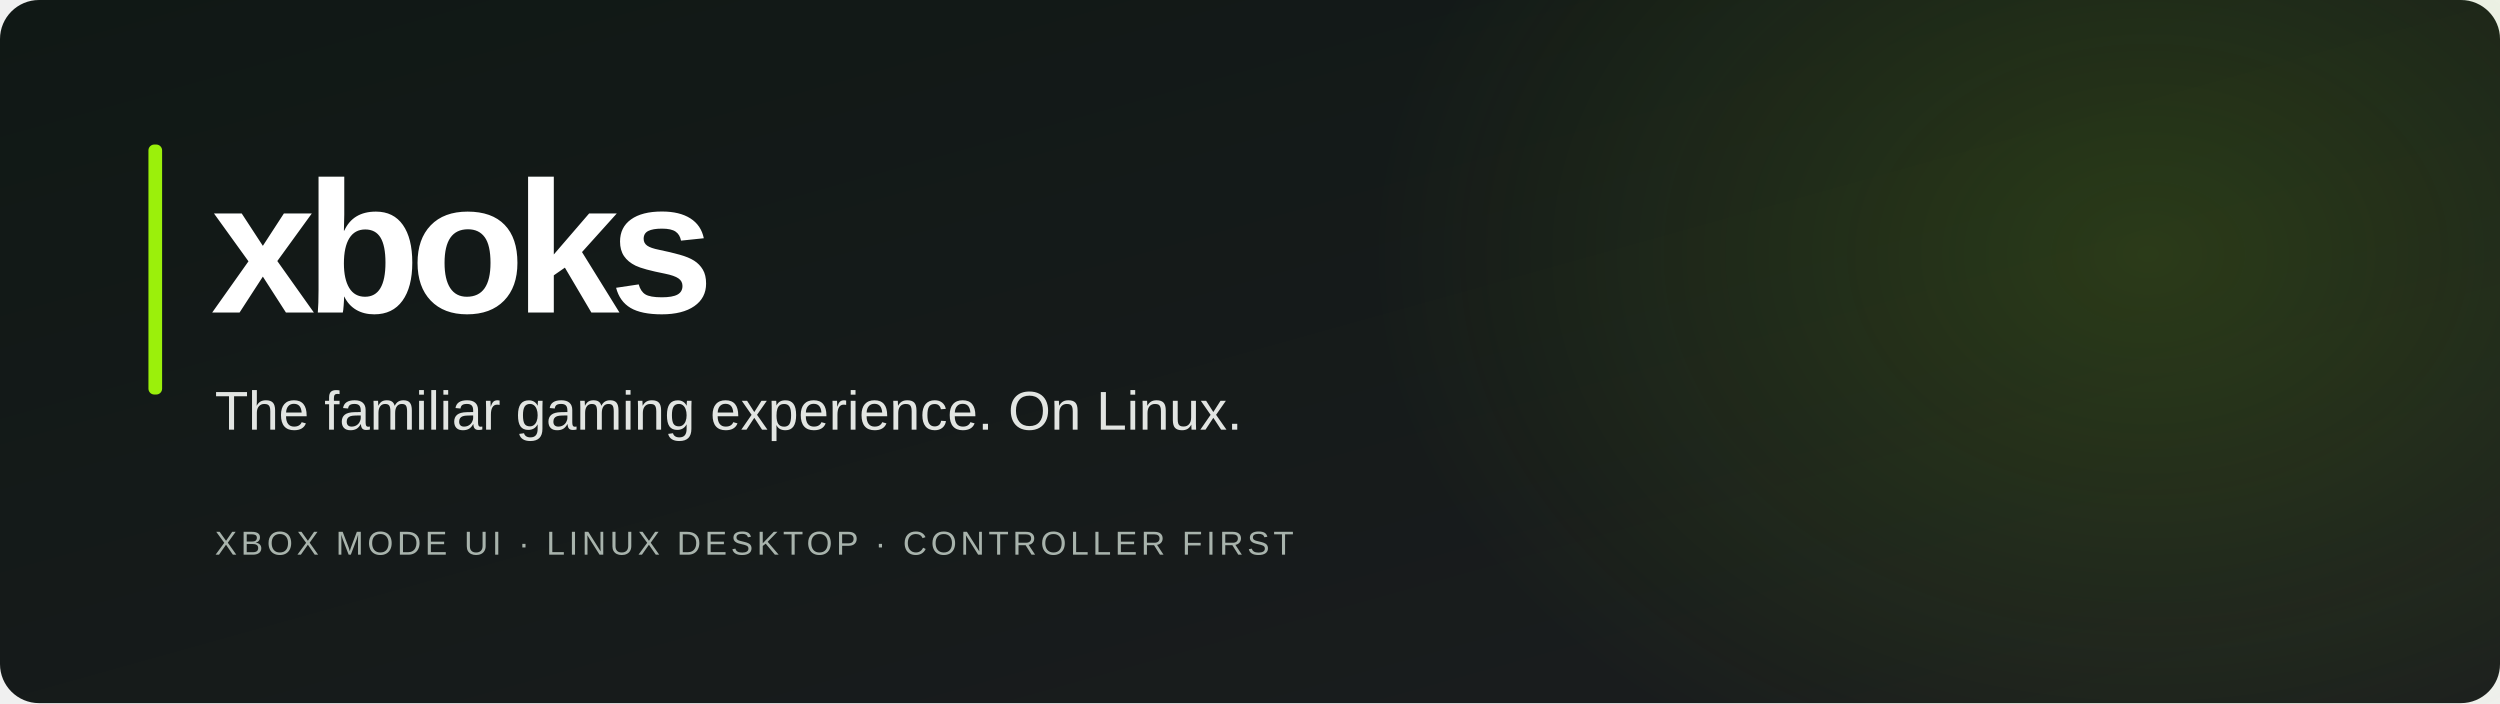
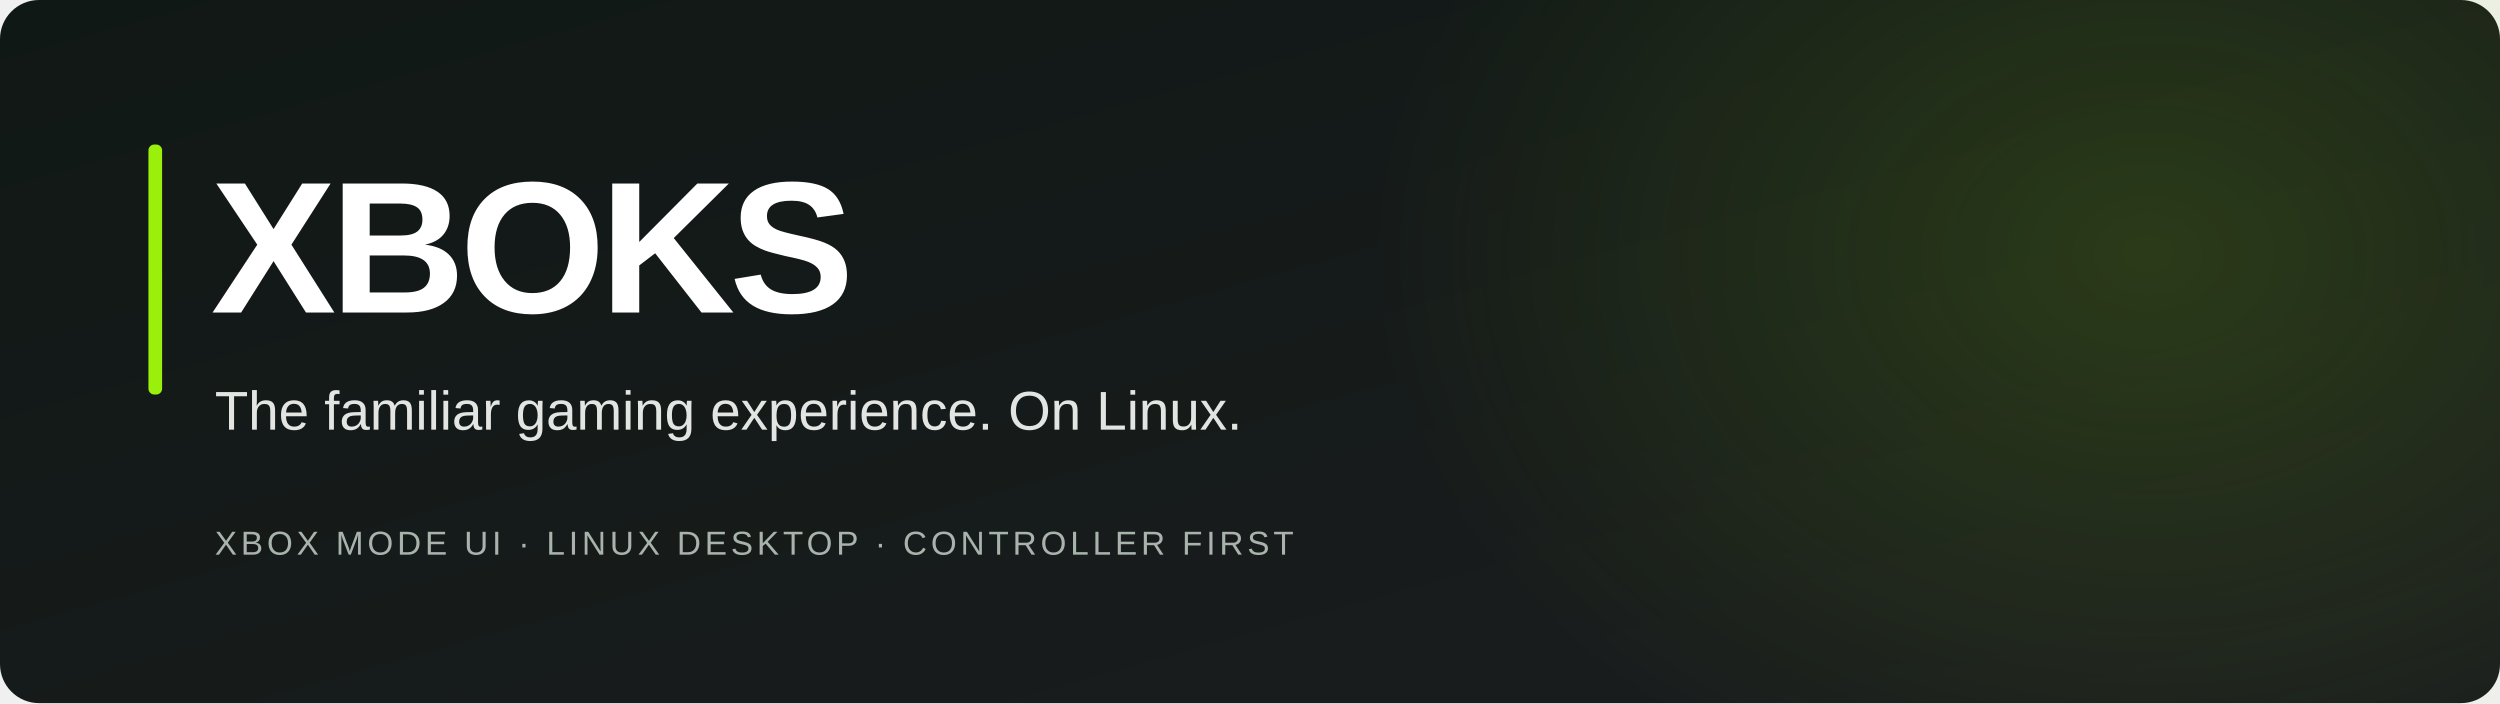
<svg xmlns="http://www.w3.org/2000/svg" width="1280" height="360" viewBox="0 0 1280 360" role="img" aria-labelledby="title desc">
  <defs>
    <linearGradient id="bg" x2="1" y2="1">
      <stop stop-color="#101815" />
      <stop offset="1" stop-color="#1b1d1f" />
    </linearGradient>
    <radialGradient id="glow">
      <stop stop-color="#9bf00b" stop-opacity=".15" />
      <stop offset="1" stop-color="#9bf00b" stop-opacity="0" />
    </radialGradient>
  </defs>
  <rect width="1280" height="360" rx="20" fill="url(#bg)" />
  <ellipse cx="1100" cy="130" rx="400" ry="300" fill="url(#glow)" />
  <rect x="76" y="74" width="7" height="128" rx="3" fill="#9bf00b" />
  <g font-family="Segoe UI,Arial,sans-serif" fill="#fff">
-     <text x="108" y="160" font-size="96" font-weight="700" letter-spacing="-5">xboks</text>
+     <text x="108" y="160" font-size="96" font-weight="700" letter-spacing="-3">XBOKS</text>
    <text x="110" y="220" font-size="28" fill="#e2e5e2">The familiar gaming experience. On Linux.</text>
    <text x="110" y="284" font-size="17" fill="#a8b3ac" letter-spacing="2">XBOX MODE UI · LINUX DESKTOP · CONTROLLER FIRST</text>
  </g>
</svg>
